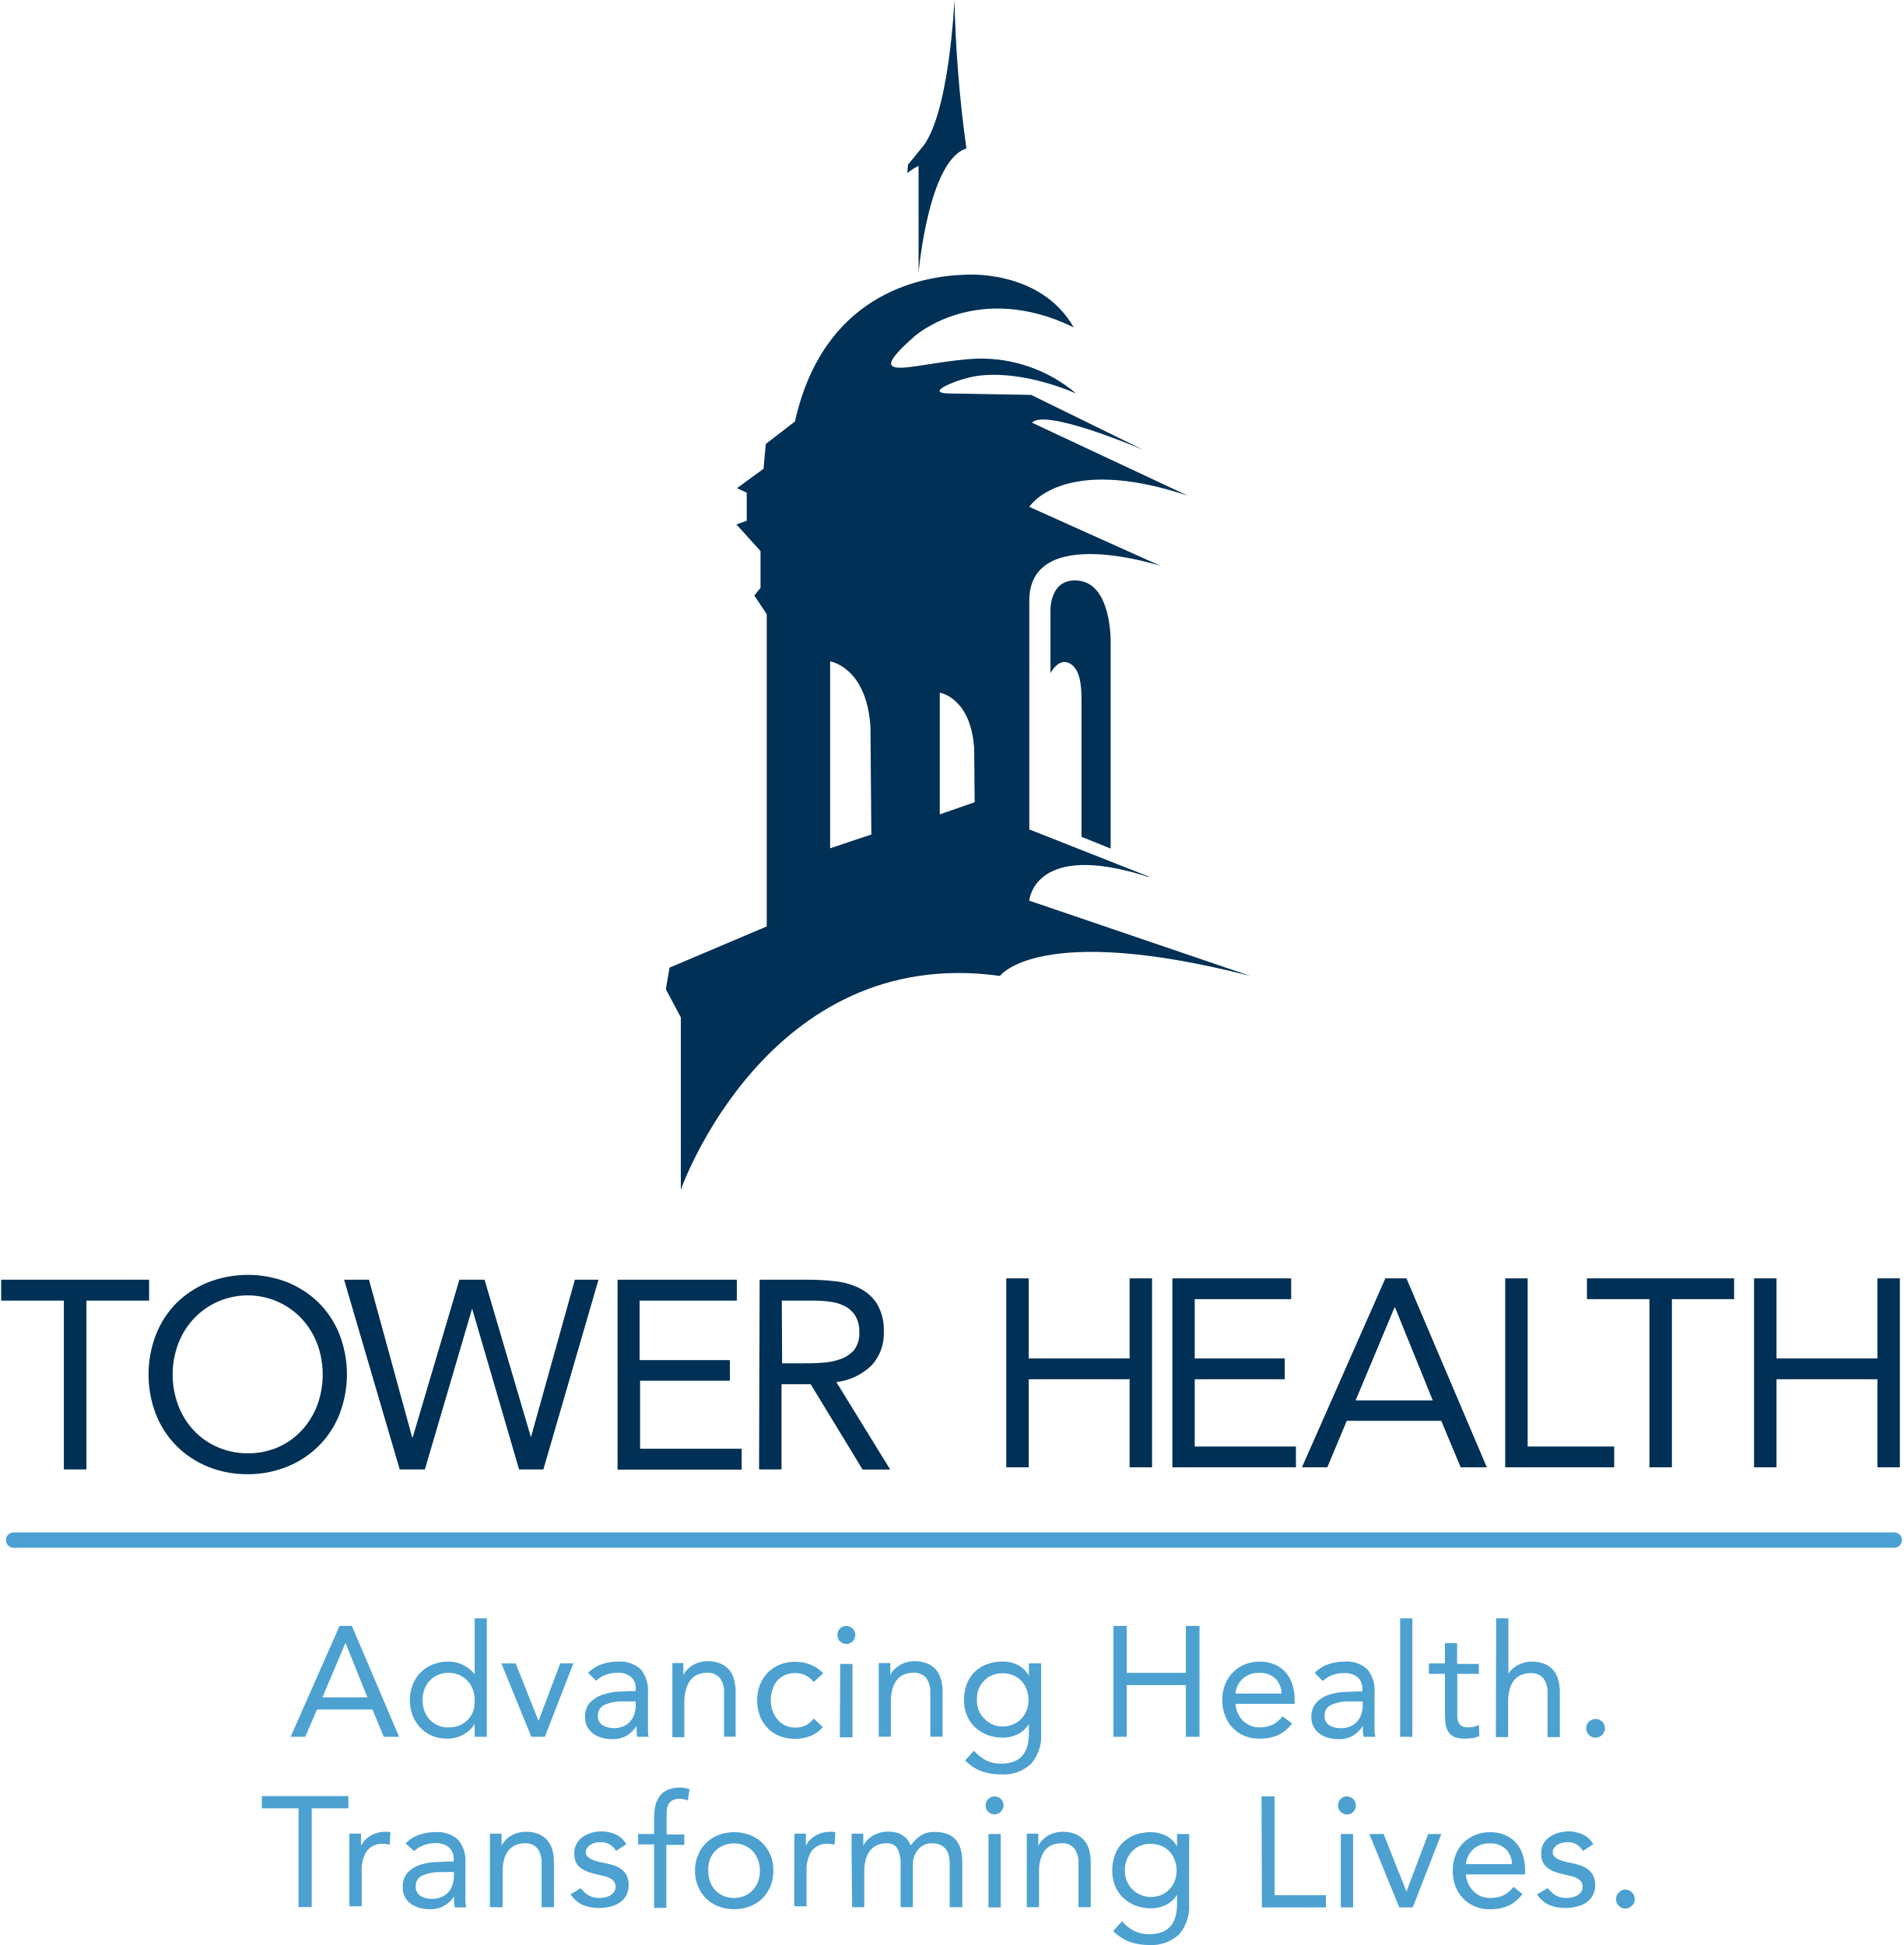
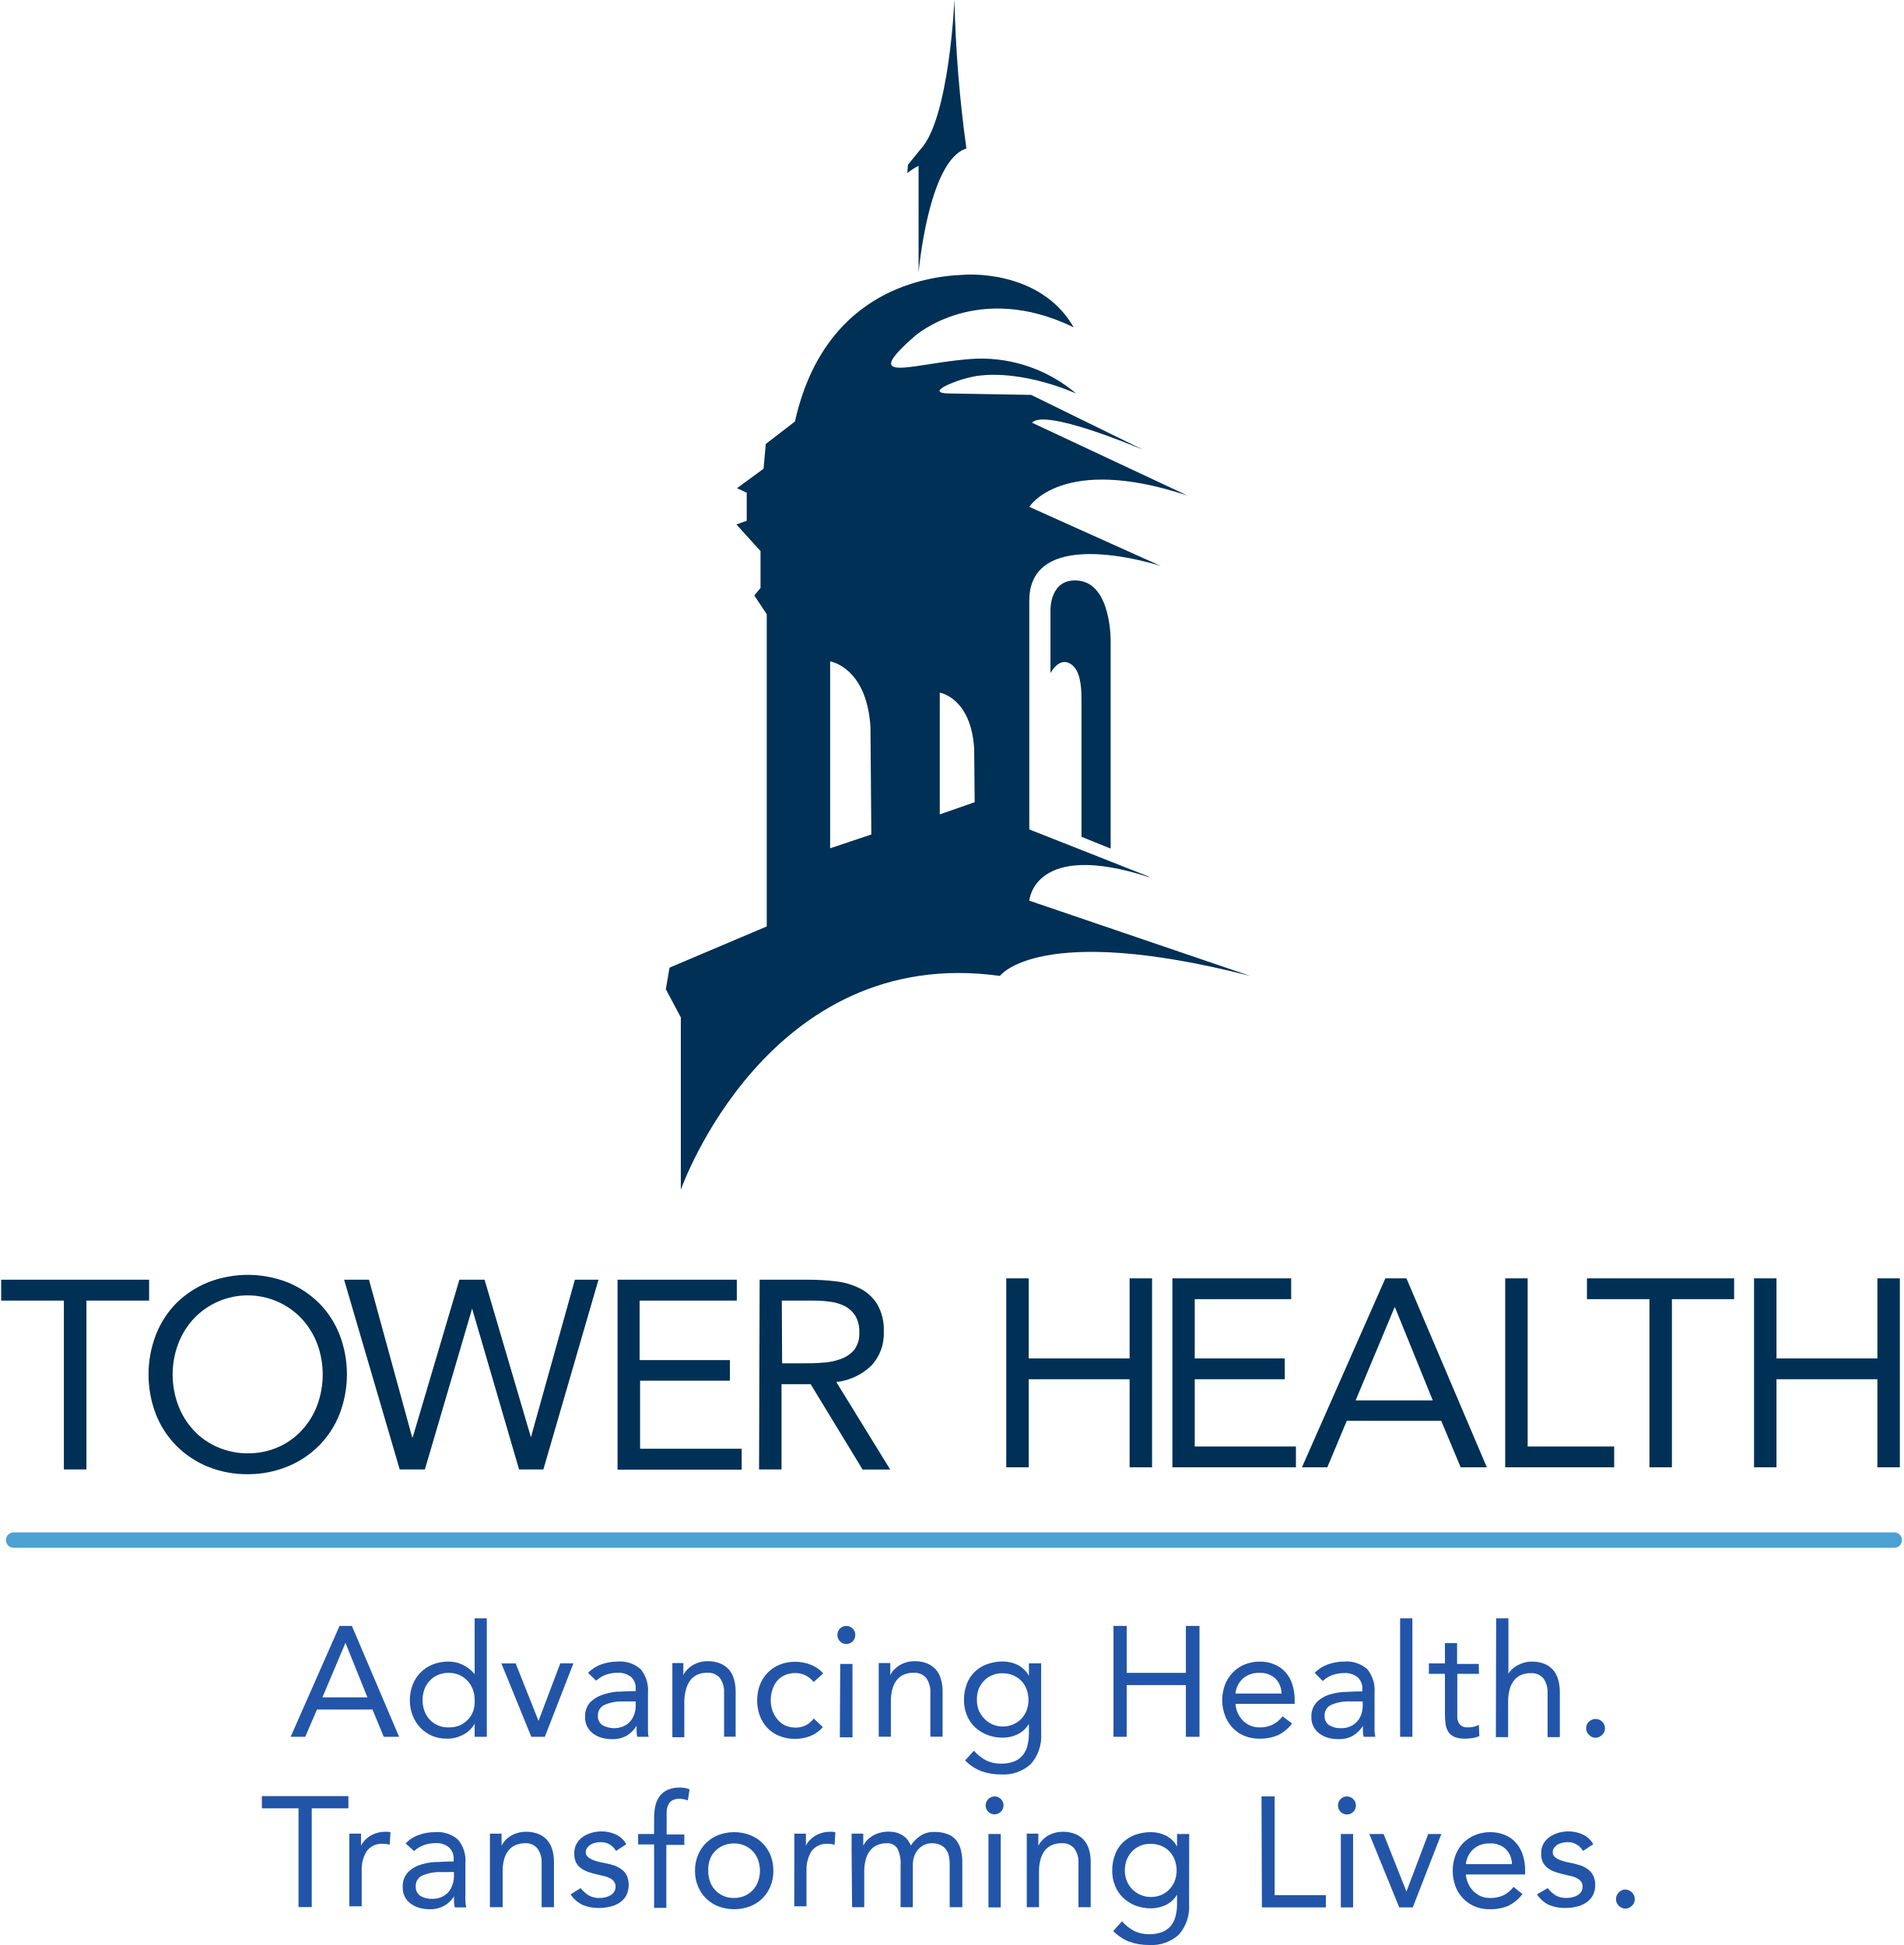
<svg xmlns="http://www.w3.org/2000/svg" width="2.72in" height="2.78in" viewBox="0 0 195.56 200.12">
  <defs>
-     <style>.b{fill:#003055}.c{fill:#4ca1d1}</style>
+     <style>.b{fill:#003055}.c{fill:#2255a8}</style>
  </defs>
  <path d="M194.76 159.25H1.28a.79.79 0 1 1 0-1.58h193.48a.79.79 0 1 1 0 1.58z" fill="#4ca1d2" />
  <path class="b" d="M103.4 131.53h2.31v8.24h10.38v-8.24h2.31v19.44h-2.31v-9.06h-10.38v9.06h-2.31zM120.49 131.53h12.22v2.14h-9.92v6.1h9.26v2.14h-9.26v6.92h10.41v2.14h-12.71zM142.4 131.53h2.17l8.27 19.44h-2.69l-2-4.78h-9.72l-2 4.78h-2.61zm1 3h-.06l-4 9.56h7.94zM154.73 131.53h2.31v17.3h8.9v2.14h-11.21zM178.28 133.67h-6.4v17.3h-2.31v-17.3h-6.43v-2.14h15.14zM180.33 131.53h2.31v8.24h10.38v-8.24h2.31v19.44h-2.31v-9.06h-10.38v9.06h-2.31zM15.22 133.82H8.77v17.37H6.45v-17.37H0v-2.15h15.22zM25.36 151.68a10.68 10.68 0 0 1-4.09-.77 9.8 9.8 0 0 1-3.23-2.14 9.63 9.63 0 0 1-2.12-3.25 11.41 11.41 0 0 1 0-8.19 9.63 9.63 0 0 1 2.12-3.27 10 10 0 0 1 3.24-2.12 11.27 11.27 0 0 1 8.19 0 10 10 0 0 1 3.22 2.12 9.63 9.63 0 0 1 2.12 3.25 11.41 11.41 0 0 1 0 8.19 9.63 9.63 0 0 1-2.12 3.25 9.8 9.8 0 0 1-3.23 2.14 10.69 10.69 0 0 1-4.1.79zm0-2.15a7.61 7.61 0 0 0 3.13-.63 7.25 7.25 0 0 0 2.44-1.74 7.89 7.89 0 0 0 1.59-2.58 9.17 9.17 0 0 0 0-6.31 8.1 8.1 0 0 0-1.59-2.58 7.63 7.63 0 0 0-11.13 0 7.93 7.93 0 0 0-1.59 2.58 9 9 0 0 0 0 6.31 7.72 7.72 0 0 0 1.59 2.58 7.25 7.25 0 0 0 2.48 1.74 7.6 7.6 0 0 0 3.08.63zM35.28 131.67h2.56l4.44 16.21h.06l4.8-16.21h2.59l4.77 16.21 4.52-16.21h2.43l-5.67 19.52h-2.5l-4.83-16.55-4.86 16.55H41zM63.41 131.67h12.27v2.15h-10v6.12h9.29v2.12h-9.24v7h10.45v2.15H63.41zM78.03 131.67h5a23.89 23.89 0 0 1 2.8.16 7.45 7.45 0 0 1 2.49.72 4.47 4.47 0 0 1 1.79 1.61 5.24 5.24 0 0 1 .69 2.88 4.78 4.78 0 0 1-1.29 3.48 6.23 6.23 0 0 1-3.59 1.68l5.54 9h-2.84l-5.34-8.78h-3v8.77h-2.31zm2.31 8.6h2.07c.64 0 1.31 0 2-.06a6.35 6.35 0 0 0 1.9-.36 3.25 3.25 0 0 0 1.44-.95 2.77 2.77 0 0 0 .53-1.84 3.07 3.07 0 0 0-.41-1.68 2.86 2.86 0 0 0-1.09-1 4.57 4.57 0 0 0-1.52-.45 11.89 11.89 0 0 0-1.69-.11h-3.26z" />
  <g>
    <path class="c" d="M34.81 167.29h1.27l4.86 11.41h-1.58l-1.16-2.81h-5.71l-1.21 2.81h-1.5zm.61 1.74l-2.37 5.61h4.63zM48.71 177.36a2.87 2.87 0 0 1-1.12 1.09 3.43 3.43 0 0 1-1.78.44 3.87 3.87 0 0 1-1.48-.29 3.74 3.74 0 0 1-1.2-.83 3.92 3.92 0 0 1-.8-1.26 4.45 4.45 0 0 1 0-3.16 3.6 3.6 0 0 1 .81-1.26 3.51 3.51 0 0 1 1.25-.83 4.25 4.25 0 0 1 1.62-.3 3.27 3.27 0 0 1 1.5.34 3.66 3.66 0 0 1 1.2.95v-5.74h1.25v12.19h-1.25zm0-2.43a3.08 3.08 0 0 0-.19-1.11 2.6 2.6 0 0 0-1.38-1.48 2.65 2.65 0 0 0-1.11-.22 2.57 2.57 0 0 0-1.1.22 2.43 2.43 0 0 0-.85.6 2.41 2.41 0 0 0-.54.88 3.31 3.31 0 0 0 0 2.21 2.45 2.45 0 0 0 .54.89 2.55 2.55 0 0 0 2 .81 2.82 2.82 0 0 0 1.11-.21 2.68 2.68 0 0 0 .84-.6 2.45 2.45 0 0 0 .54-.89 3.07 3.07 0 0 0 .14-1.1zM55.93 178.7h-1.39l-3.08-7.55h1.47l2.35 5.91 2.24-5.92h1.35zM60.38 172.12a3.59 3.59 0 0 1 1.38-.88 5 5 0 0 1 1.62-.28 3.19 3.19 0 0 1 2.42.79 3.43 3.43 0 0 1 .74 2.4v3.91c0 .23 0 .45.08.64h-1.18a2.47 2.47 0 0 1-.07-.57v-.56a3 3 0 0 1-1 1 2.84 2.84 0 0 1-1.49.37 3.83 3.83 0 0 1-1.09-.14 2.73 2.73 0 0 1-.89-.43 2.13 2.13 0 0 1-.6-.7 2 2 0 0 1-.23-1 2.13 2.13 0 0 1 .48-1.47 3.14 3.14 0 0 1 1.21-.79 6.19 6.19 0 0 1 1.52-.35c.56 0 1.06-.06 1.53-.06h.47v-.23a1.53 1.53 0 0 0-.49-1.24 2.07 2.07 0 0 0-1.38-.42 3.78 3.78 0 0 0-1.2.2 3 3 0 0 0-1 .62zm3.64 2.94a4.49 4.49 0 0 0-1.92.34 1.16 1.16 0 0 0-.71 1.11 1.09 1.09 0 0 0 .48 1 2.49 2.49 0 0 0 2.14.11 1.84 1.84 0 0 0 .69-.49 2.14 2.14 0 0 0 .42-.72 2.74 2.74 0 0 0 .16-.87v-.48zM69.05 172.94v-1-.83h1.13v1.25a2 2 0 0 1 .36-.54 2.8 2.8 0 0 1 .55-.46 3.23 3.23 0 0 1 .73-.32 3 3 0 0 1 .87-.12 3.33 3.33 0 0 1 1.28.23 2.44 2.44 0 0 1 .9.63 2.51 2.51 0 0 1 .52 1 4.5 4.5 0 0 1 .17 1.25v4.66h-1.19v-4.53a2.43 2.43 0 0 0-.42-1.5 1.55 1.55 0 0 0-1.3-.55 2.47 2.47 0 0 0-1.06.21 1.83 1.83 0 0 0-.72.6 2.59 2.59 0 0 0-.42.92 4.69 4.69 0 0 0-.17 1.22v3.68h-1.23zM83.59 173.06a2.54 2.54 0 0 0-.87-.7 2.32 2.32 0 0 0-1-.22 2.59 2.59 0 0 0-1.11.22 2.19 2.19 0 0 0-.8.6 2.58 2.58 0 0 0-.47.9 3.51 3.51 0 0 0-.17 1.09 3.29 3.29 0 0 0 .19 1.09 2.93 2.93 0 0 0 .52.89 2.36 2.36 0 0 0 .79.61 2.56 2.56 0 0 0 1 .21 2.23 2.23 0 0 0 1.92-.93l.94.88a3.3 3.3 0 0 1-1.29.92 4.17 4.17 0 0 1-1.57.29 4.09 4.09 0 0 1-1.59-.29 3.32 3.32 0 0 1-1.24-.82 3.7 3.7 0 0 1-.79-1.26 4.63 4.63 0 0 1 0-3.17 3.72 3.72 0 0 1 .8-1.26 3.61 3.61 0 0 1 1.23-.83 4.09 4.09 0 0 1 1.59-.3 4.44 4.44 0 0 1 1.59.29 3.46 3.46 0 0 1 1.31.9zM86.03 168.2a.92.92 0 0 1 .26-.64.93.93 0 0 1 1.31 0 .89.89 0 0 1 .27.64.94.94 0 0 1-.26.67.92.92 0 0 1-1.58-.67zm.29 3h1.26v7.55h-1.3zM90.28 172.94v-1-.83h1.19v1.25a2 2 0 0 1 .36-.54 2.87 2.87 0 0 1 .56-.46 3 3 0 0 1 .72-.32 3 3 0 0 1 .87-.12 3.29 3.29 0 0 1 1.28.23 2.44 2.44 0 0 1 .9.63 2.51 2.51 0 0 1 .52 1 4.15 4.15 0 0 1 .17 1.25v4.66h-1.26v-4.53a2.49 2.49 0 0 0-.41-1.5 1.57 1.57 0 0 0-1.31-.55 2.47 2.47 0 0 0-1.06.21 1.9 1.9 0 0 0-.72.6 2.59 2.59 0 0 0-.42.92 4.69 4.69 0 0 0-.14 1.17v3.68h-1.25zM106.99 178.36a4.32 4.32 0 0 1-1.06 3.14 4.11 4.11 0 0 1-3.06 1.07 6 6 0 0 1-2-.32 4.69 4.69 0 0 1-1.7-1.12l.9-1a4.49 4.49 0 0 0 1.26 1 3.45 3.45 0 0 0 1.54.33 3.54 3.54 0 0 0 1.4-.25 2.24 2.24 0 0 0 .88-.68 2.7 2.7 0 0 0 .45-1 5.4 5.4 0 0 0 .13-1.15v-1a2.81 2.81 0 0 1-1.18 1.07 3.55 3.55 0 0 1-1.48.34 4.46 4.46 0 0 1-1.63-.29 4 4 0 0 1-1.28-.81 3.49 3.49 0 0 1-.82-1.23 4.06 4.06 0 0 1-.29-1.54 4.55 4.55 0 0 1 .29-1.66 3.4 3.4 0 0 1 .82-1.25 3.44 3.44 0 0 1 1.26-.78 4.57 4.57 0 0 1 1.65-.28 3.44 3.44 0 0 1 .77.09 3.36 3.36 0 0 1 .75.27 2.77 2.77 0 0 1 .65.47 2.58 2.58 0 0 1 .49.65v-1.29h1.26zm-6.61-3.43a2.91 2.91 0 0 0 .2 1.07 2.67 2.67 0 0 0 .58.85 2.58 2.58 0 0 0 .84.58 2.61 2.61 0 0 0 1 .21 2.73 2.73 0 0 0 1.14-.23 2.61 2.61 0 0 0 .85-.6 2.7 2.7 0 0 0 .52-.88 3 3 0 0 0 .18-1 3.14 3.14 0 0 0-.2-1.12 2.51 2.51 0 0 0-.54-.87 2.56 2.56 0 0 0-.86-.58 3 3 0 0 0-1.09-.2 2.59 2.59 0 0 0-1.09.22 2.31 2.31 0 0 0-.84.6 2.71 2.71 0 0 0-.54.88 3.08 3.08 0 0 0-.15 1.07zM114.43 167.29h1.36v4.83h6.09v-4.83h1.4v11.41h-1.4v-5.32h-6.09v5.32h-1.36zM132.8 177.33a3.89 3.89 0 0 1-1.49 1.22 4.69 4.69 0 0 1-1.87.34 3.86 3.86 0 0 1-1.59-.31 3.39 3.39 0 0 1-1.2-.85 3.63 3.63 0 0 1-.76-1.26 4.38 4.38 0 0 1-.27-1.54 4.43 4.43 0 0 1 .29-1.61 3.7 3.7 0 0 1 .81-1.25 3.55 3.55 0 0 1 1.22-.82 4.15 4.15 0 0 1 1.55-.29 3.78 3.78 0 0 1 1.45.27 3.07 3.07 0 0 1 1.14.77 3.4 3.4 0 0 1 .73 1.24 5.09 5.09 0 0 1 .26 1.67v.4h-6.09a2.65 2.65 0 0 0 .23.93 2.8 2.8 0 0 0 .52.78 2.51 2.51 0 0 0 .76.52 2.3 2.3 0 0 0 .95.19 3 3 0 0 0 1.39-.29 3.1 3.1 0 0 0 1-.85zm-1.08-3.08a2.24 2.24 0 0 0-.63-1.55 2.3 2.3 0 0 0-1.65-.58 2.46 2.46 0 0 0-1.69.58 2.4 2.4 0 0 0-.77 1.55zM135.13 172.12a3.59 3.59 0 0 1 1.38-.88 5 5 0 0 1 1.62-.28 3.17 3.17 0 0 1 2.42.79 3.43 3.43 0 0 1 .74 2.4v3.91c0 .23.05.45.08.64h-1.2a2.45 2.45 0 0 1-.08-.57v-.56a3 3 0 0 1-1 1 2.82 2.82 0 0 1-1.49.37 3.83 3.83 0 0 1-1.09-.14 2.68 2.68 0 0 1-.88-.43 2 2 0 0 1-.61-.7 2 2 0 0 1-.23-1 2.14 2.14 0 0 1 .49-1.47 3 3 0 0 1 1.2-.79 6.27 6.27 0 0 1 1.55-.32c.55 0 1.06-.06 1.52-.06h.48v-.23a1.53 1.53 0 0 0-.49-1.24 2.07 2.07 0 0 0-1.38-.42 3.87 3.87 0 0 0-1.2.2 3 3 0 0 0-1 .62zm3.65 2.94a4.43 4.43 0 0 0-1.92.34 1.16 1.16 0 0 0-.71 1.11 1.09 1.09 0 0 0 .48 1 2.15 2.15 0 0 0 1.18.3 2.22 2.22 0 0 0 1-.19 1.89 1.89 0 0 0 .68-.49 1.85 1.85 0 0 0 .42-.72 2.74 2.74 0 0 0 .16-.87v-.48zM143.92 166.51h1.26v12.19h-1.26zM152.03 172.22h-2.23v4.46a1.26 1.26 0 0 0 .13.54.89.89 0 0 0 .34.38 1.25 1.25 0 0 0 .64.13 2.83 2.83 0 0 0 .57-.06 2.06 2.06 0 0 0 .54-.2l.05 1.15a2.56 2.56 0 0 1-.71.21 5.14 5.14 0 0 1-.75.06 2.83 2.83 0 0 1-1.08-.17 1.51 1.51 0 0 1-.63-.5 2 2 0 0 1-.3-.8 6.9 6.9 0 0 1-.07-1.06v-4.14h-1.65v-1.07h1.65v-2.09h1.25v2.14h2.23zM153.8 166.51h1.26v5.69a2 2 0 0 1 .36-.44 2.52 2.52 0 0 1 .54-.4 4.09 4.09 0 0 1 .7-.29 3.12 3.12 0 0 1 .82-.11 3.33 3.33 0 0 1 1.28.23 2.44 2.44 0 0 1 .9.63 2.51 2.51 0 0 1 .52 1 4.5 4.5 0 0 1 .17 1.25v4.66h-1.26v-4.53a2.43 2.43 0 0 0-.42-1.5 1.55 1.55 0 0 0-1.3-.55 2.47 2.47 0 0 0-1.06.21 1.83 1.83 0 0 0-.72.6 2.59 2.59 0 0 0-.42.92 4.69 4.69 0 0 0-.14 1.17v3.68h-1.26zM164.02 176.86a1 1 0 0 1 .69.28.94.94 0 0 1 .28.69.88.88 0 0 1-.3.68 1 1 0 0 1-.67.29.93.93 0 0 1-.66-.29.88.88 0 0 1-.3-.68.94.94 0 0 1 .28-.69 1 1 0 0 1 .68-.28zM35.72 186.06h-3.77v10.16h-1.36v-10.16h-3.77v-1.26h8.9zM35.82 190.49v-1-.83h1.2v1.24a2.76 2.76 0 0 1 .36-.53 2.87 2.87 0 0 1 .56-.46 3.15 3.15 0 0 1 .72-.32 3.07 3.07 0 0 1 .88-.12h.25a1.1 1.1 0 0 1 .26.06l-.08 1.27a2.48 2.48 0 0 0-.68-.09 1.91 1.91 0 0 0-1.68.75 3.52 3.52 0 0 0-.52 2v3.68h-1.27zM41.61 189.67a3.48 3.48 0 0 1 1.37-.88 4.85 4.85 0 0 1 1.62-.28 3.17 3.17 0 0 1 2.42.79 3.38 3.38 0 0 1 .74 2.4v3.24a5.12 5.12 0 0 0 0 .67 5.58 5.58 0 0 0 .08.64h-1.17a2.45 2.45 0 0 1-.08-.57v-.56a2.82 2.82 0 0 1-2.48 1.32 4.22 4.22 0 0 1-1.09-.14 2.78 2.78 0 0 1-.88-.43 2 2 0 0 1-.61-.7 2 2 0 0 1-.22-1 2.13 2.13 0 0 1 .48-1.47 3 3 0 0 1 1.2-.79 5.93 5.93 0 0 1 1.55-.32c.55 0 1.06-.06 1.52-.06h.49v-.23a1.53 1.53 0 0 0-.5-1.24 2 2 0 0 0-1.37-.42 3.78 3.78 0 0 0-1.2.2 2.88 2.88 0 0 0-1 .62zm3.67 2.95a4.43 4.43 0 0 0-1.92.34 1.15 1.15 0 0 0-.71 1.11 1.09 1.09 0 0 0 .48 1 2.15 2.15 0 0 0 1.18.3 2.19 2.19 0 0 0 1-.19 2.16 2.16 0 0 0 .69-.49 2 2 0 0 0 .41-.72 2.75 2.75 0 0 0 .17-.88v-.48zM50.28 190.49v-1-.83h1.2v1.24a2.76 2.76 0 0 1 .36-.53 2.78 2.78 0 0 1 1.29-.78 3 3 0 0 1 .87-.12 3.33 3.33 0 0 1 1.28.23 2.41 2.41 0 0 1 .89.62 2.65 2.65 0 0 1 .53 1 4.5 4.5 0 0 1 .17 1.25v4.66H55.6v-4.53a2.39 2.39 0 0 0-.42-1.5 1.54 1.54 0 0 0-1.31-.55 2.43 2.43 0 0 0-1 .21 1.86 1.86 0 0 0-.73.6 2.52 2.52 0 0 0-.42.92 4.71 4.71 0 0 0-.13 1.17v3.68h-1.31zM59.61 194.27a3.34 3.34 0 0 0 .82.74 2.11 2.11 0 0 0 1.12.27 3 3 0 0 0 .59-.06 2.17 2.17 0 0 0 .54-.21 1.12 1.12 0 0 0 .38-.37.89.89 0 0 0 .15-.52.87.87 0 0 0-.14-.5 1.15 1.15 0 0 0-.36-.33 2.26 2.26 0 0 0-.52-.22l-.59-.14c-.36-.08-.7-.16-1-.26a3.48 3.48 0 0 1-.85-.38 1.85 1.85 0 0 1-.58-.6 2 2 0 0 1-.21-1 1.9 1.9 0 0 1 .24-1 2.14 2.14 0 0 1 .64-.7 3.3 3.3 0 0 1 .91-.42 3.88 3.88 0 0 1 1-.14 3.56 3.56 0 0 1 1.49.32 2.36 2.36 0 0 1 1.07 1l-1.05.69a2.06 2.06 0 0 0-.63-.65 1.76 1.76 0 0 0-1-.25 1.93 1.93 0 0 0-.53.07 1.5 1.5 0 0 0-.47.19 1.23 1.23 0 0 0-.35.33.81.81 0 0 0-.14.46.56.56 0 0 0 .16.41 1.42 1.42 0 0 0 .42.3 3.57 3.57 0 0 0 .61.22 5.4 5.4 0 0 0 .72.16 8.78 8.78 0 0 1 1 .25 2.83 2.83 0 0 1 .79.42 1.84 1.84 0 0 1 .53.64 2.46 2.46 0 0 1-.07 2.05 2.16 2.16 0 0 1-.68.73 2.9 2.9 0 0 1-1 .41 4.53 4.53 0 0 1-1.1.13 4.22 4.22 0 0 1-1.67-.3 3 3 0 0 1-1.27-1.1zM67.17 189.77h-1.64v-1.07h1.64v-1.64a6.1 6.1 0 0 1 .13-1.26 2.62 2.62 0 0 1 .45-1 2.08 2.08 0 0 1 .83-.65 3 3 0 0 1 1.27-.23 2.46 2.46 0 0 1 .52.05 1.59 1.59 0 0 1 .45.14l-.18 1.13a2.49 2.49 0 0 0-.85-.16 1.36 1.36 0 0 0-.76.17 1 1 0 0 0-.41.46 1.91 1.91 0 0 0-.16.72v2.32h1.82v1.07h-1.85v6.48h-1.26zM71.38 192.48a4.07 4.07 0 0 1 .31-1.62 3.72 3.72 0 0 1 .84-1.25 3.79 3.79 0 0 1 1.27-.81 4.61 4.61 0 0 1 3.22 0 3.83 3.83 0 0 1 1.28.81 4 4 0 0 1 .84 1.25 4.25 4.25 0 0 1 .3 1.62 4.2 4.2 0 0 1-.3 1.61 4 4 0 0 1-.84 1.25 3.68 3.68 0 0 1-1.28.81 4.61 4.61 0 0 1-3.22 0 3.64 3.64 0 0 1-1.27-.81 3.72 3.72 0 0 1-.84-1.25 4 4 0 0 1-.31-1.61zm1.36 0a3.3 3.3 0 0 0 .18 1.1 2.5 2.5 0 0 0 1.36 1.48 2.6 2.6 0 0 0 1.1.22 2.65 2.65 0 0 0 1.11-.22 2.5 2.5 0 0 0 .84-.59 2.53 2.53 0 0 0 .54-.89 3.31 3.31 0 0 0 0-2.21 2.53 2.53 0 0 0-.54-.89 2.5 2.5 0 0 0-.84-.59 2.65 2.65 0 0 0-1.11-.22 2.6 2.6 0 0 0-1.1.22 2.5 2.5 0 0 0-1.39 1.48 3.31 3.31 0 0 0-.15 1.11zM81.6 190.49v-1-.83h1.19v1.24a2.07 2.07 0 0 1 .36-.53 2.8 2.8 0 0 1 .55-.46 3.23 3.23 0 0 1 .73-.32 3 3 0 0 1 .87-.12h.26l.26.06-.08 1.27a2.54 2.54 0 0 0-.68-.09 1.93 1.93 0 0 0-1.69.75 3.52 3.52 0 0 0-.52 2v3.68h-1.26zM87.49 190.49v-1-.83h1.2v1.24a2.76 2.76 0 0 1 .36-.53 2.87 2.87 0 0 1 .56-.46 3.15 3.15 0 0 1 .72-.32 3.42 3.42 0 0 1 1.9 0 2.88 2.88 0 0 1 .68.37 1.86 1.86 0 0 1 .43.47c.1.17.19.32.25.44a3.41 3.41 0 0 1 1-1 2.46 2.46 0 0 1 1.42-.38 3.57 3.57 0 0 1 1.35.22 2.07 2.07 0 0 1 .89.63 2.52 2.52 0 0 1 .48 1 5.3 5.3 0 0 1 .15 1.31v4.58h-1.3v-4.52a3.74 3.74 0 0 0-.08-.75 1.8 1.8 0 0 0-.29-.66 1.47 1.47 0 0 0-.57-.47 2 2 0 0 0-.9-.18 1.79 1.79 0 0 0-.76.16 2.1 2.1 0 0 0-.62.45 2.55 2.55 0 0 0-.42.7 2.69 2.69 0 0 0-.15.92v4.35h-1.26v-4.27a3.44 3.44 0 0 0-.34-1.79 1.23 1.23 0 0 0-1.11-.52 2.4 2.4 0 0 0-1 .21 1.86 1.86 0 0 0-.73.6 2.52 2.52 0 0 0-.42.92 4.69 4.69 0 0 0-.14 1.17v3.68h-1.25zM101.28 185.75a.89.89 0 0 1 .27-.64.91.91 0 0 1 1.31 0 .92.92 0 0 1 .26.64.93.93 0 0 1-1.58.66.9.9 0 0 1-.26-.66zm.29 2.95h1.26v7.55h-1.26zM105.51 190.49v-1-.83h1.19v1.24a2.43 2.43 0 0 1 .37-.53 2.8 2.8 0 0 1 .55-.46 3.23 3.23 0 0 1 .73-.32 3 3 0 0 1 .87-.12 3.33 3.33 0 0 1 1.28.23 2.41 2.41 0 0 1 .89.62 2.51 2.51 0 0 1 .53 1 4.5 4.5 0 0 1 .17 1.25v4.66h-1.26v-4.53a2.39 2.39 0 0 0-.42-1.5 1.52 1.52 0 0 0-1.3-.55 2.44 2.44 0 0 0-1.06.21 1.86 1.86 0 0 0-.73.6 2.68 2.68 0 0 0-.41.92 4.27 4.27 0 0 0-.14 1.17v3.68h-1.26zM122.21 195.91a4.32 4.32 0 0 1-1.05 3.14 4.14 4.14 0 0 1-3.06 1.07 6.05 6.05 0 0 1-2-.32 4.87 4.87 0 0 1-1.7-1.12l.91-1a4.35 4.35 0 0 0 1.26 1 3.45 3.45 0 0 0 1.54.33 3.54 3.54 0 0 0 1.4-.25 2.34 2.34 0 0 0 .88-.68 2.75 2.75 0 0 0 .45-1 5.24 5.24 0 0 0 .13-1.14v-1a2.73 2.73 0 0 1-1.17 1.07 3.6 3.6 0 0 1-1.49.34 4.54 4.54 0 0 1-1.63-.29 4.06 4.06 0 0 1-1.27-.81 3.59 3.59 0 0 1-.82-1.23 4.1 4.1 0 0 1-.29-1.54 4.55 4.55 0 0 1 .29-1.66 3.3 3.3 0 0 1 .81-1.25 3.65 3.65 0 0 1 1.27-.79 4.74 4.74 0 0 1 1.64-.27 3.46 3.46 0 0 1 .78.09 3.76 3.76 0 0 1 .75.27 2.77 2.77 0 0 1 .65.47 2.81 2.81 0 0 1 .48.65v-1.29h1.25zm-6.61-3.43a2.72 2.72 0 0 0 .21 1.07 2.65 2.65 0 0 0 .57.85 2.7 2.7 0 0 0 .85.57 2.56 2.56 0 0 0 1 .21 2.81 2.81 0 0 0 1.15-.22 2.46 2.46 0 0 0 .84-.61 2.43 2.43 0 0 0 .53-.87 3 3 0 0 0 .18-1 3.14 3.14 0 0 0-.2-1.12 2.57 2.57 0 0 0-.55-.88 2.54 2.54 0 0 0-.85-.57 3 3 0 0 0-1.1-.2 2.62 2.62 0 0 0-1.09.22 2.46 2.46 0 0 0-.83.59 2.87 2.87 0 0 0-.54.89 3.08 3.08 0 0 0-.17 1.07zM129.66 184.83h1.35v10.16h5.27v1.26h-6.58zM137.53 185.75a.92.92 0 0 1 .26-.64.91.91 0 0 1 .66-.28.94.94 0 0 1 .92.92.9.9 0 0 1-.26.66.92.92 0 0 1-1.58-.66zm.29 2.95h1.26v7.55h-1.26zM145.22 196.25h-1.39l-3.08-7.55h1.47l2.35 5.92 2.24-5.92h1.35zM156.5 194.88a3.88 3.88 0 0 1-1.48 1.22 4.73 4.73 0 0 1-1.87.34 3.94 3.94 0 0 1-1.6-.31 3.58 3.58 0 0 1-1.2-.85 3.63 3.63 0 0 1-.76-1.26 4.61 4.61 0 0 1-.26-1.54 4.43 4.43 0 0 1 .29-1.61 3.72 3.72 0 0 1 .8-1.26 3.82 3.82 0 0 1 1.23-.81 4.11 4.11 0 0 1 1.55-.29 3.82 3.82 0 0 1 1.45.27 3.07 3.07 0 0 1 1.14.77 3.54 3.54 0 0 1 .73 1.24 5.09 5.09 0 0 1 .26 1.67v.4h-6.1a2.78 2.78 0 0 0 .24.93 2.61 2.61 0 0 0 .52.77 2.53 2.53 0 0 0 .76.53 2.3 2.3 0 0 0 1 .19 3.07 3.07 0 0 0 1.39-.29 3.21 3.21 0 0 0 1-.85zm-1.08-3.08a2.15 2.15 0 0 0-.63-1.55 2.22 2.22 0 0 0-1.64-.58 2.41 2.41 0 0 0-1.69.58 2.46 2.46 0 0 0-.78 1.55zM159.1 194.27a3.49 3.49 0 0 0 .81.74 2.14 2.14 0 0 0 1.12.27 3 3 0 0 0 .59-.06 2.17 2.17 0 0 0 .54-.21 1.26 1.26 0 0 0 .39-.37.88.88 0 0 0 .14-.52.87.87 0 0 0-.13-.5 1.31 1.31 0 0 0-.37-.33 2.38 2.38 0 0 0-.51-.22l-.6-.14c-.35-.08-.69-.16-1-.26a3.17 3.17 0 0 1-.85-.38 1.75 1.75 0 0 1-.58-.6 1.84 1.84 0 0 1-.22-1 1.9 1.9 0 0 1 .24-1 2.17 2.17 0 0 1 .65-.7 3.38 3.38 0 0 1 .9-.42 3.94 3.94 0 0 1 1-.14 3.49 3.49 0 0 1 1.49.32 2.38 2.38 0 0 1 1.08 1l-1.05.69a2.09 2.09 0 0 0-.64-.65 1.72 1.72 0 0 0-1-.25 1.91 1.91 0 0 0-.52.07 1.46 1.46 0 0 0-.48.19 1.19 1.19 0 0 0-.34.33.74.74 0 0 0-.14.46.59.59 0 0 0 .15.41 1.42 1.42 0 0 0 .42.3 3.92 3.92 0 0 0 .61.22 5.4 5.4 0 0 0 .72.16 8.78 8.78 0 0 1 .95.25 2.7 2.7 0 0 1 .79.42 1.65 1.65 0 0 1 .53.64 2.12 2.12 0 0 1 .2.95 2.21 2.21 0 0 1-.26 1.1 2.1 2.1 0 0 1-.69.73 2.76 2.76 0 0 1-1 .41 4.56 4.56 0 0 1-1.11.13 4.26 4.26 0 0 1-1.67-.3 3 3 0 0 1-1.26-1.1zM167.06 194.41a1 1 0 0 1 1 1 .88.88 0 0 1-.3.68 1 1 0 0 1-.67.29 1 1 0 0 1-.67-.29.91.91 0 0 1-.29-.68.94.94 0 0 1 .28-.69.91.91 0 0 1 .65-.31z" />
  </g>
  <g>
    <path class="b" d="M94.59 15.35l-1.3 1.6-.07.86a6.48 6.48 0 0 1 1.16-.75v11s1-11.58 4.92-12.78A132.09 132.09 0 0 1 98.07-.05s-.52 12.23-3.48 15.4zM114.14 65.93v21.38l-3-1.21V71.96c0-1.65-.2-3-1.07-3.62-1.24-.84-2.12.92-2.12.92v-6.52s-.07-3.3 2.86-3c3.41.32 3.33 6.19 3.33 6.19z" />
    <path class="b" d="M100.15 82.54l-3.59 1.25V71.27s3.21.49 3.54 5.76zm17.91 7.65l-12.29-4.85V61.8c0-8 13.52-3.57 13.52-3.57l-13.52-6.08s3.37-5.45 16.28-1.16l-16-7.5c1.28-1.42 10.07 2.22 11.44 2.79l-11.53-5.65-8.59-.15c-1.87-.07 0-.88 0-.88a12.63 12.63 0 0 1 3-.92c4.91-.67 10.23 1.82 10.23 1.82a15.1 15.1 0 0 0-10.17-3.6c-6.05.25-12.51 3-6.44-2.32 0 0 6.42-5.73 16.35-.9-3.5-6.08-11.28-5.41-11.28-5.41-4.8.17-14.51 2.18-17.4 15.1l-3 2.31-.23 2.55-2.73 2 1 .46v2.89l-1.06.38 2.48 2.74v3.79l-.64.78 1.28 1.93v32.12l-10 4.24-.38 2.22 1.54 2.9v17.73s8.87-25.31 32.83-22c0 0 4-5.56 25.74 0l-22.72-7.74s.44-6.26 12.29-2.43m-28.54-4.38l-4.24 1.42V68.05s3.76.57 4.15 6.75z" />
  </g>
</svg>
